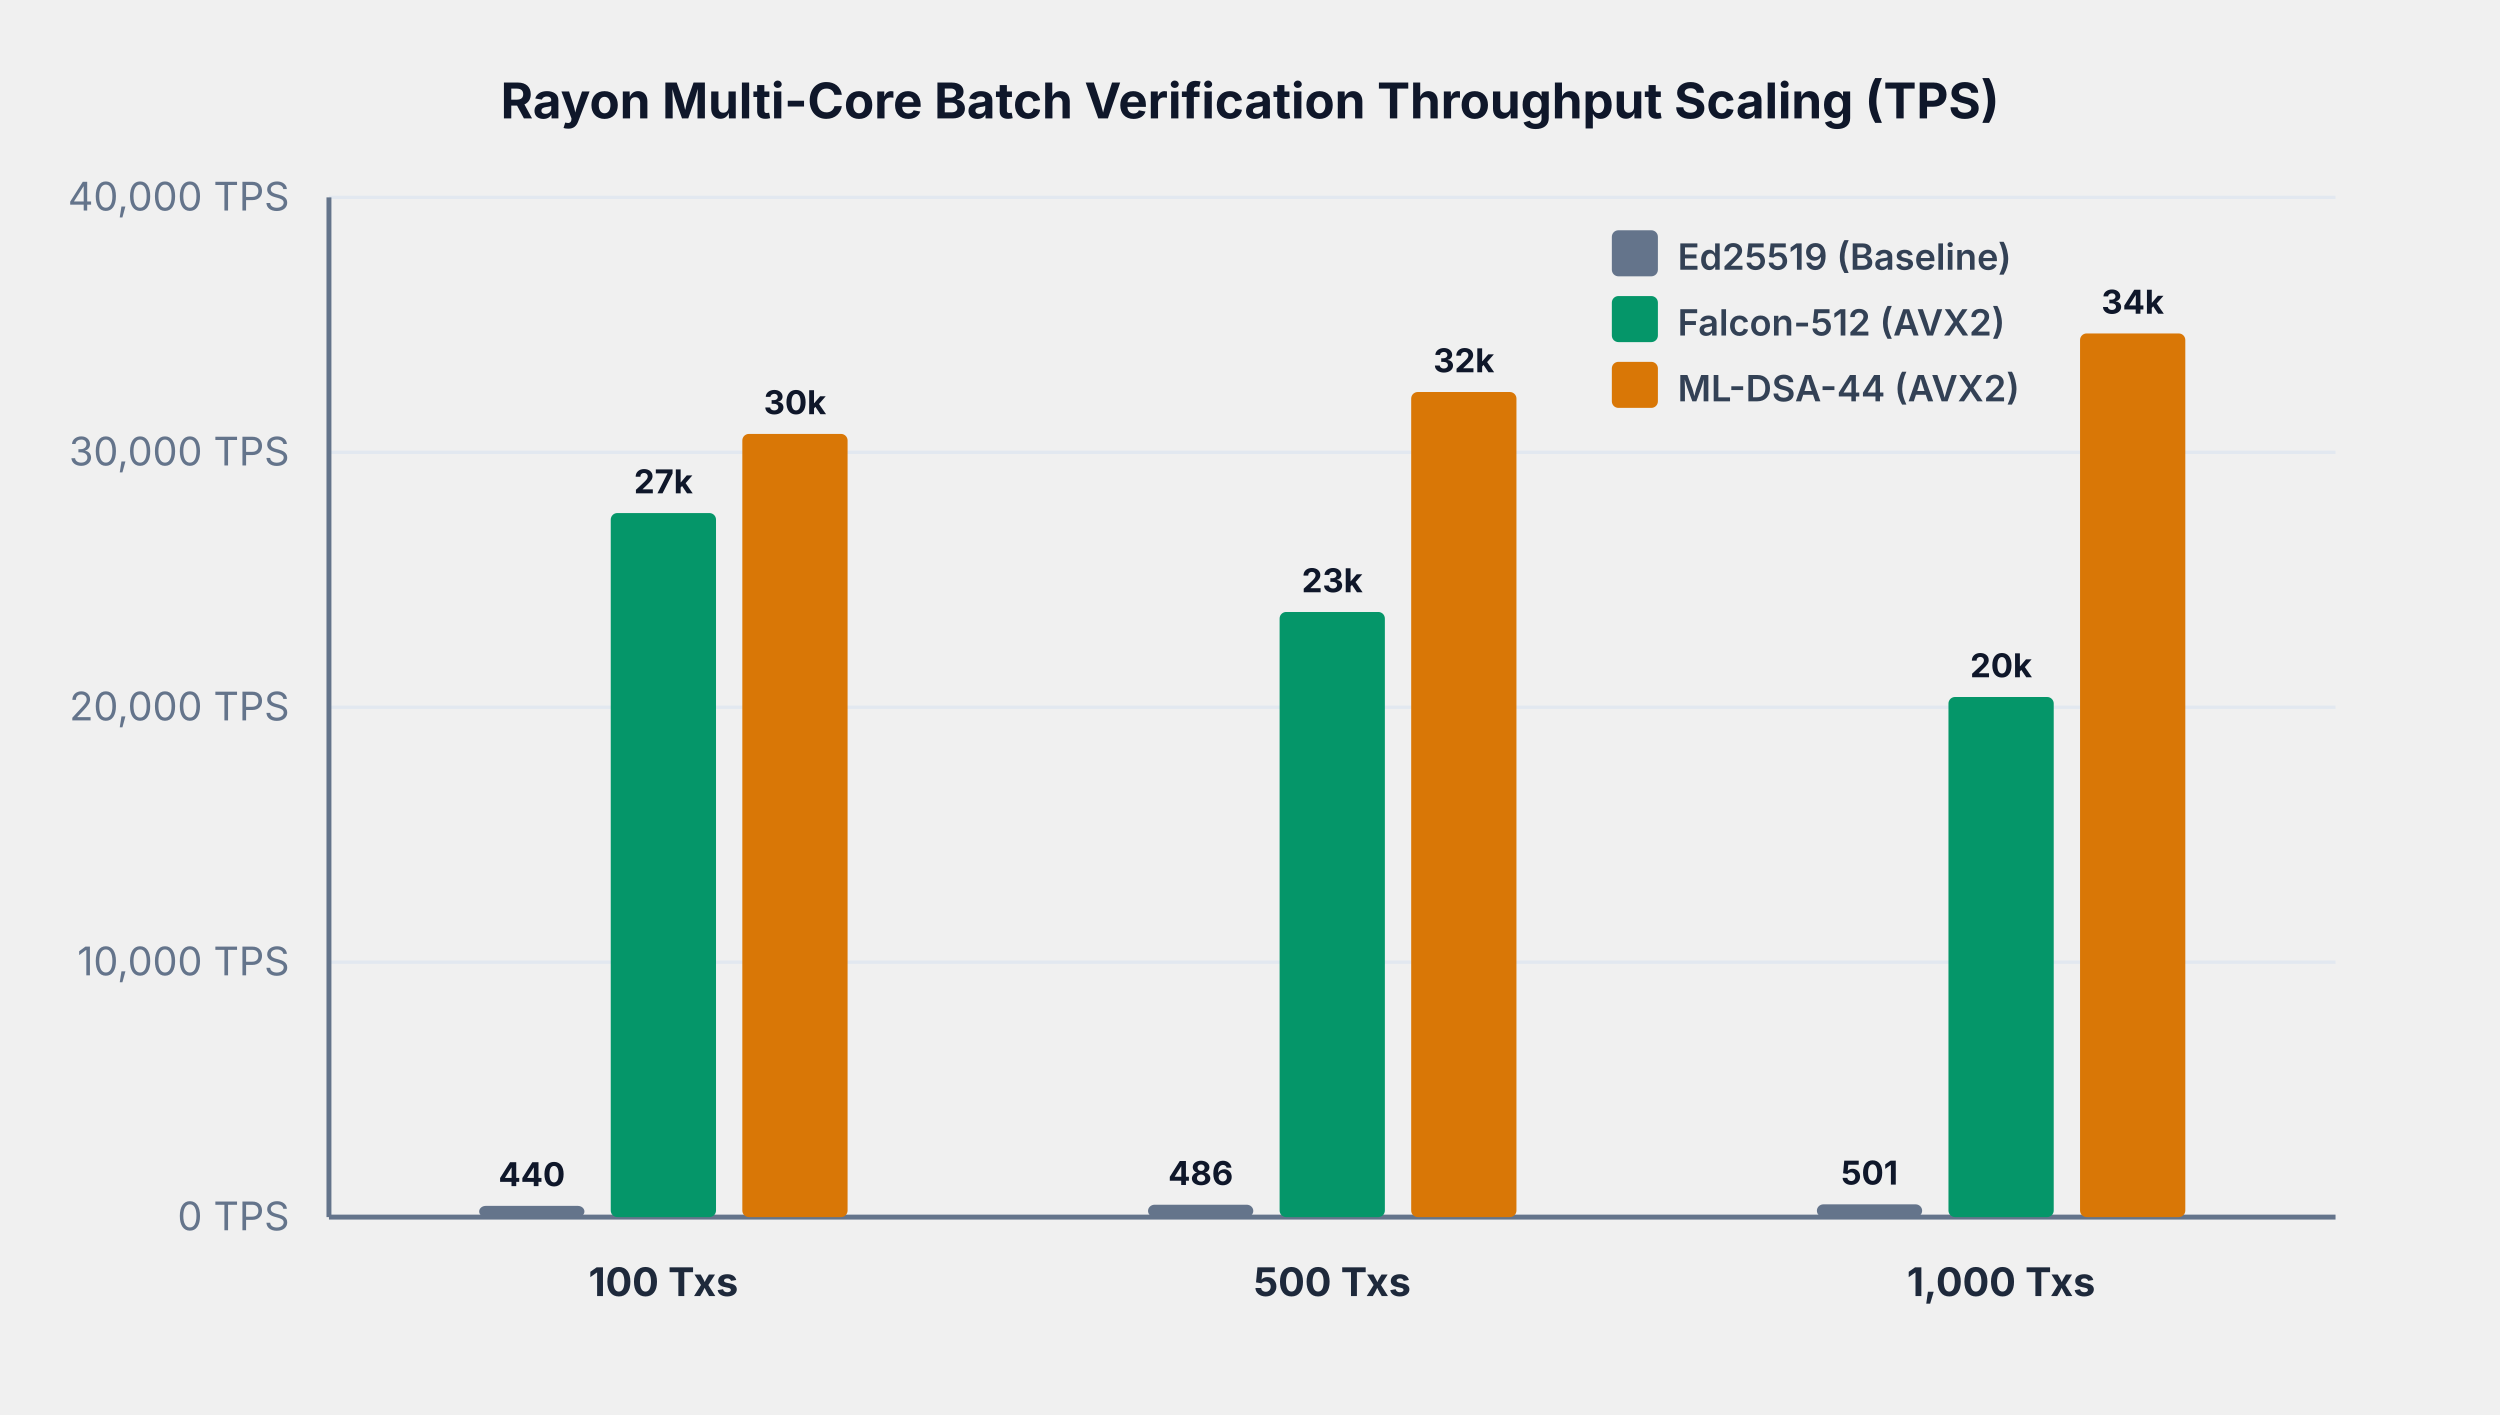
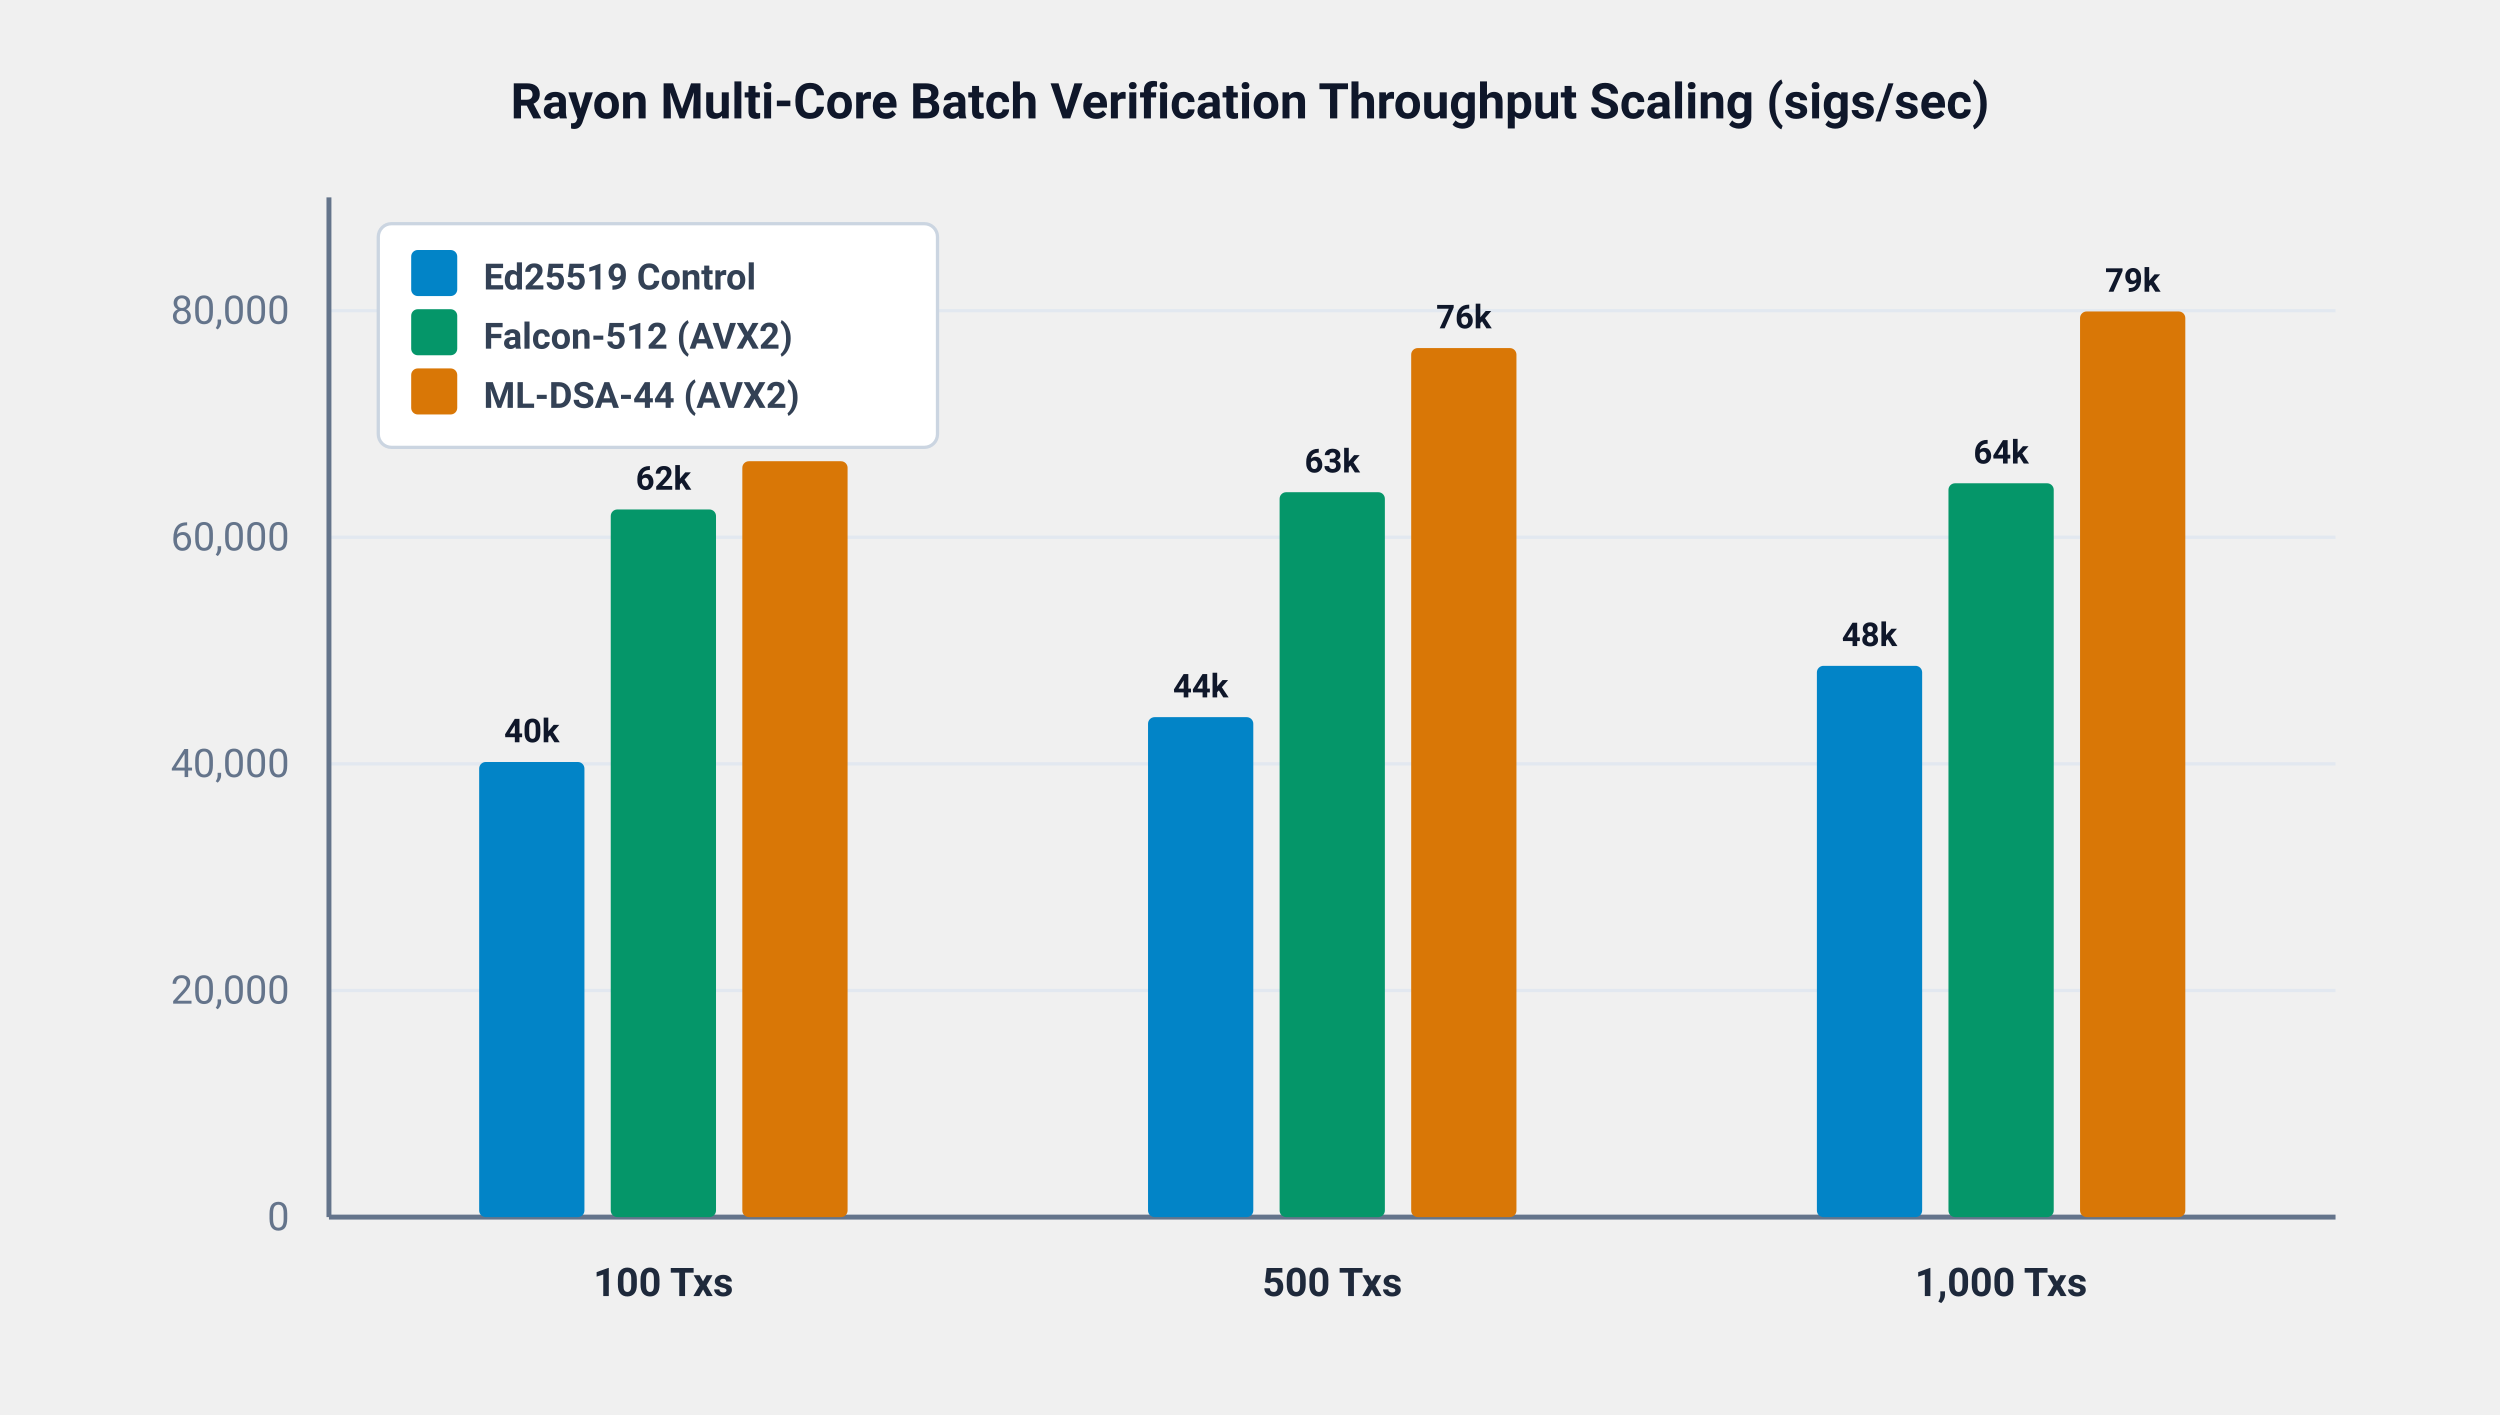
- <svg xmlns="http://www.w3.org/2000/svg" viewBox="0 0 760 430" width="760" height="430" style="background-color: #ffffff; font-family: -apple-system, sans-serif;">
-   <text x="380.0" y="36" text-anchor="middle" font-size="15" font-weight="bold" fill="#0f172a">Rayon Multi-Core Batch Verification Throughput Scaling (TPS)</text>
+ <svg xmlns="http://www.w3.org/2000/svg" viewBox="0 0 760 430" width="760" height="430" style="background-color: #ffffff; font-family: -apple-system, BlinkMacSystemFont, Segoe UI, Roboto, Helvetica, Arial, sans-serif;">
+   <text x="380.0" y="36" text-anchor="middle" font-size="15" font-weight="bold" fill="#0f172a">Rayon Multi-Core Batch Verification Throughput Scaling (sigs/sec)</text>
  <g transform="translate(100, 60)">
    <line x1="0" y1="310.0" x2="610" y2="310.0" stroke="#e2e8f0" stroke-width="1" />
-     <text x="-12" y="314.0" text-anchor="end" font-size="12" fill="#64748b">0 TPS</text>
-     <line x1="0" y1="232.5" x2="610" y2="232.5" stroke="#e2e8f0" stroke-width="1" />
-     <text x="-12" y="236.5" text-anchor="end" font-size="12" fill="#64748b">10,000 TPS</text>
-     <line x1="0" y1="155.0" x2="610" y2="155.0" stroke="#e2e8f0" stroke-width="1" />
-     <text x="-12" y="159.0" text-anchor="end" font-size="12" fill="#64748b">20,000 TPS</text>
-     <line x1="0" y1="77.5" x2="610" y2="77.5" stroke="#e2e8f0" stroke-width="1" />
-     <text x="-12" y="81.5" text-anchor="end" font-size="12" fill="#64748b">30,000 TPS</text>
-     <line x1="0" y1="0.0" x2="610" y2="0.0" stroke="#e2e8f0" stroke-width="1" />
-     <text x="-12" y="4.0" text-anchor="end" font-size="12" fill="#64748b">40,000 TPS</text>
+     <text x="-12" y="314.0" text-anchor="end" font-size="12" fill="#64748b">0</text>
+     <line x1="0" y1="241.111" x2="610" y2="241.111" stroke="#e2e8f0" stroke-width="1" />
+     <text x="-12" y="245.111" text-anchor="end" font-size="12" fill="#64748b">20,000</text>
+     <line x1="0" y1="172.222" x2="610" y2="172.222" stroke="#e2e8f0" stroke-width="1" />
+     <text x="-12" y="176.222" text-anchor="end" font-size="12" fill="#64748b">40,000</text>
+     <line x1="0" y1="103.333" x2="610" y2="103.333" stroke="#e2e8f0" stroke-width="1" />
+     <text x="-12" y="107.333" text-anchor="end" font-size="12" fill="#64748b">60,000</text>
+     <line x1="0" y1="34.444" x2="610" y2="34.444" stroke="#e2e8f0" stroke-width="1" />
+     <text x="-12" y="38.444" text-anchor="end" font-size="12" fill="#64748b">80,000</text>
    <line x1="0" y1="0" x2="0" y2="310" stroke="#64748b" stroke-width="1.5" />
    <line x1="0" y1="310" x2="610" y2="310" stroke="#64748b" stroke-width="1.5" />
-     <rect x="45.667" y="306.59" width="32" height="3.41" fill="#64748b" rx="2" />
-     <text x="61.667" y="300.59" text-anchor="middle" font-size="10" font-weight="bold" fill="#0f172a">440</text>
-     <rect x="85.667" y="95.968" width="32" height="214.032" fill="#059669" rx="2" />
-     <text x="101.667" y="89.968" text-anchor="middle" font-size="10" font-weight="bold" fill="#0f172a">27k</text>
-     <rect x="125.667" y="71.912" width="32" height="238.088" fill="#d97706" rx="2" />
-     <text x="141.667" y="65.912" text-anchor="middle" font-size="10" font-weight="bold" fill="#0f172a">30k</text>
+     <rect x="45.667" y="171.647" width="32" height="138.353" fill="#0284c7" rx="2" />
+     <text x="61.667" y="165.647" text-anchor="middle" font-size="10" font-weight="bold" fill="#0f172a">40k</text>
+     <rect x="85.667" y="94.877" width="32" height="215.123" fill="#059669" rx="2" />
+     <text x="101.667" y="88.877" text-anchor="middle" font-size="10" font-weight="bold" fill="#0f172a">62k</text>
+     <rect x="125.667" y="80.214" width="32" height="229.786" fill="#d97706" rx="2" />
+     <text x="141.667" y="74.214" text-anchor="middle" font-size="10" font-weight="bold" fill="#0f172a">66k</text>
    <text x="101.667" y="334" text-anchor="middle" font-size="12" font-weight="bold" fill="#1e293b">100 Txs</text>
-     <rect x="249.0" y="306.233" width="32" height="3.766" fill="#64748b" rx="2" />
-     <text x="265.0" y="300.233" text-anchor="middle" font-size="10" font-weight="bold" fill="#0f172a">486</text>
-     <rect x="289.0" y="126.038" width="32" height="183.962" fill="#059669" rx="2" />
-     <text x="305.0" y="120.038" text-anchor="middle" font-size="10" font-weight="bold" fill="#0f172a">23k</text>
-     <rect x="329.0" y="59.171" width="32" height="250.829" fill="#d97706" rx="2" />
-     <text x="345.0" y="53.171" text-anchor="middle" font-size="10" font-weight="bold" fill="#0f172a">32k</text>
+     <rect x="249.0" y="158.017" width="32" height="151.983" fill="#0284c7" rx="2" />
+     <text x="265.0" y="152.017" text-anchor="middle" font-size="10" font-weight="bold" fill="#0f172a">44k</text>
+     <rect x="289.0" y="89.631" width="32" height="220.369" fill="#059669" rx="2" />
+     <text x="305.0" y="83.631" text-anchor="middle" font-size="10" font-weight="bold" fill="#0f172a">63k</text>
+     <rect x="329.0" y="45.815" width="32" height="264.185" fill="#d97706" rx="2" />
+     <text x="345.0" y="39.815" text-anchor="middle" font-size="10" font-weight="bold" fill="#0f172a">76k</text>
    <text x="305.0" y="334" text-anchor="middle" font-size="12" font-weight="bold" fill="#1e293b">500 Txs</text>
-     <rect x="452.333" y="306.117" width="32" height="3.883" fill="#64748b" rx="2" />
-     <text x="468.333" y="300.117" text-anchor="middle" font-size="10" font-weight="bold" fill="#0f172a">501</text>
-     <rect x="492.333" y="151.885" width="32" height="158.115" fill="#059669" rx="2" />
-     <text x="508.333" y="145.885" text-anchor="middle" font-size="10" font-weight="bold" fill="#0f172a">20k</text>
-     <rect x="532.333" y="41.369" width="32" height="268.631" fill="#d97706" rx="2" />
-     <text x="548.333" y="35.369" text-anchor="middle" font-size="10" font-weight="bold" fill="#0f172a">34k</text>
+     <rect x="452.333" y="142.414" width="32" height="167.586" fill="#0284c7" rx="2" />
+     <text x="468.333" y="136.414" text-anchor="middle" font-size="10" font-weight="bold" fill="#0f172a">48k</text>
+     <rect x="492.333" y="86.917" width="32" height="223.083" fill="#059669" rx="2" />
+     <text x="508.333" y="80.917" text-anchor="middle" font-size="10" font-weight="bold" fill="#0f172a">64k</text>
+     <rect x="532.333" y="34.689" width="32" height="275.311" fill="#d97706" rx="2" />
+     <text x="548.333" y="28.689" text-anchor="middle" font-size="10" font-weight="bold" fill="#0f172a">79k</text>
    <text x="508.333" y="334" text-anchor="middle" font-size="12" font-weight="bold" fill="#1e293b">1,000 Txs</text>
-     <rect x="390" y="10" width="14" height="14" fill="#64748b" rx="2" />
-     <text x="410" y="22" font-size="11" font-weight="600" fill="#334155">Ed25519 (Baseline)</text>
-     <rect x="390" y="30" width="14" height="14" fill="#059669" rx="2" />
-     <text x="410" y="42" font-size="11" font-weight="600" fill="#334155">Falcon-512 (AVX2)</text>
-     <rect x="390" y="50" width="14" height="14" fill="#d97706" rx="2" />
-     <text x="410" y="62" font-size="11" font-weight="600" fill="#334155">ML-DSA-44 (AVX2)</text>
+     <rect x="15" y="8" width="170" height="68" fill="#ffffff" stroke="#cbd5e1" stroke-width="1" rx="4" />
+     <rect x="25" y="16" width="14" height="14" fill="#0284c7" rx="2" />
+     <text x="47" y="28" font-size="11" font-weight="600" fill="#334155">Ed25519 Control</text>
+     <rect x="25" y="34" width="14" height="14" fill="#059669" rx="2" />
+     <text x="47" y="46" font-size="11" font-weight="600" fill="#334155">Falcon-512 (AVX2)</text>
+     <rect x="25" y="52" width="14" height="14" fill="#d97706" rx="2" />
+     <text x="47" y="64" font-size="11" font-weight="600" fill="#334155">ML-DSA-44 (AVX2)</text>
  </g>
</svg>
